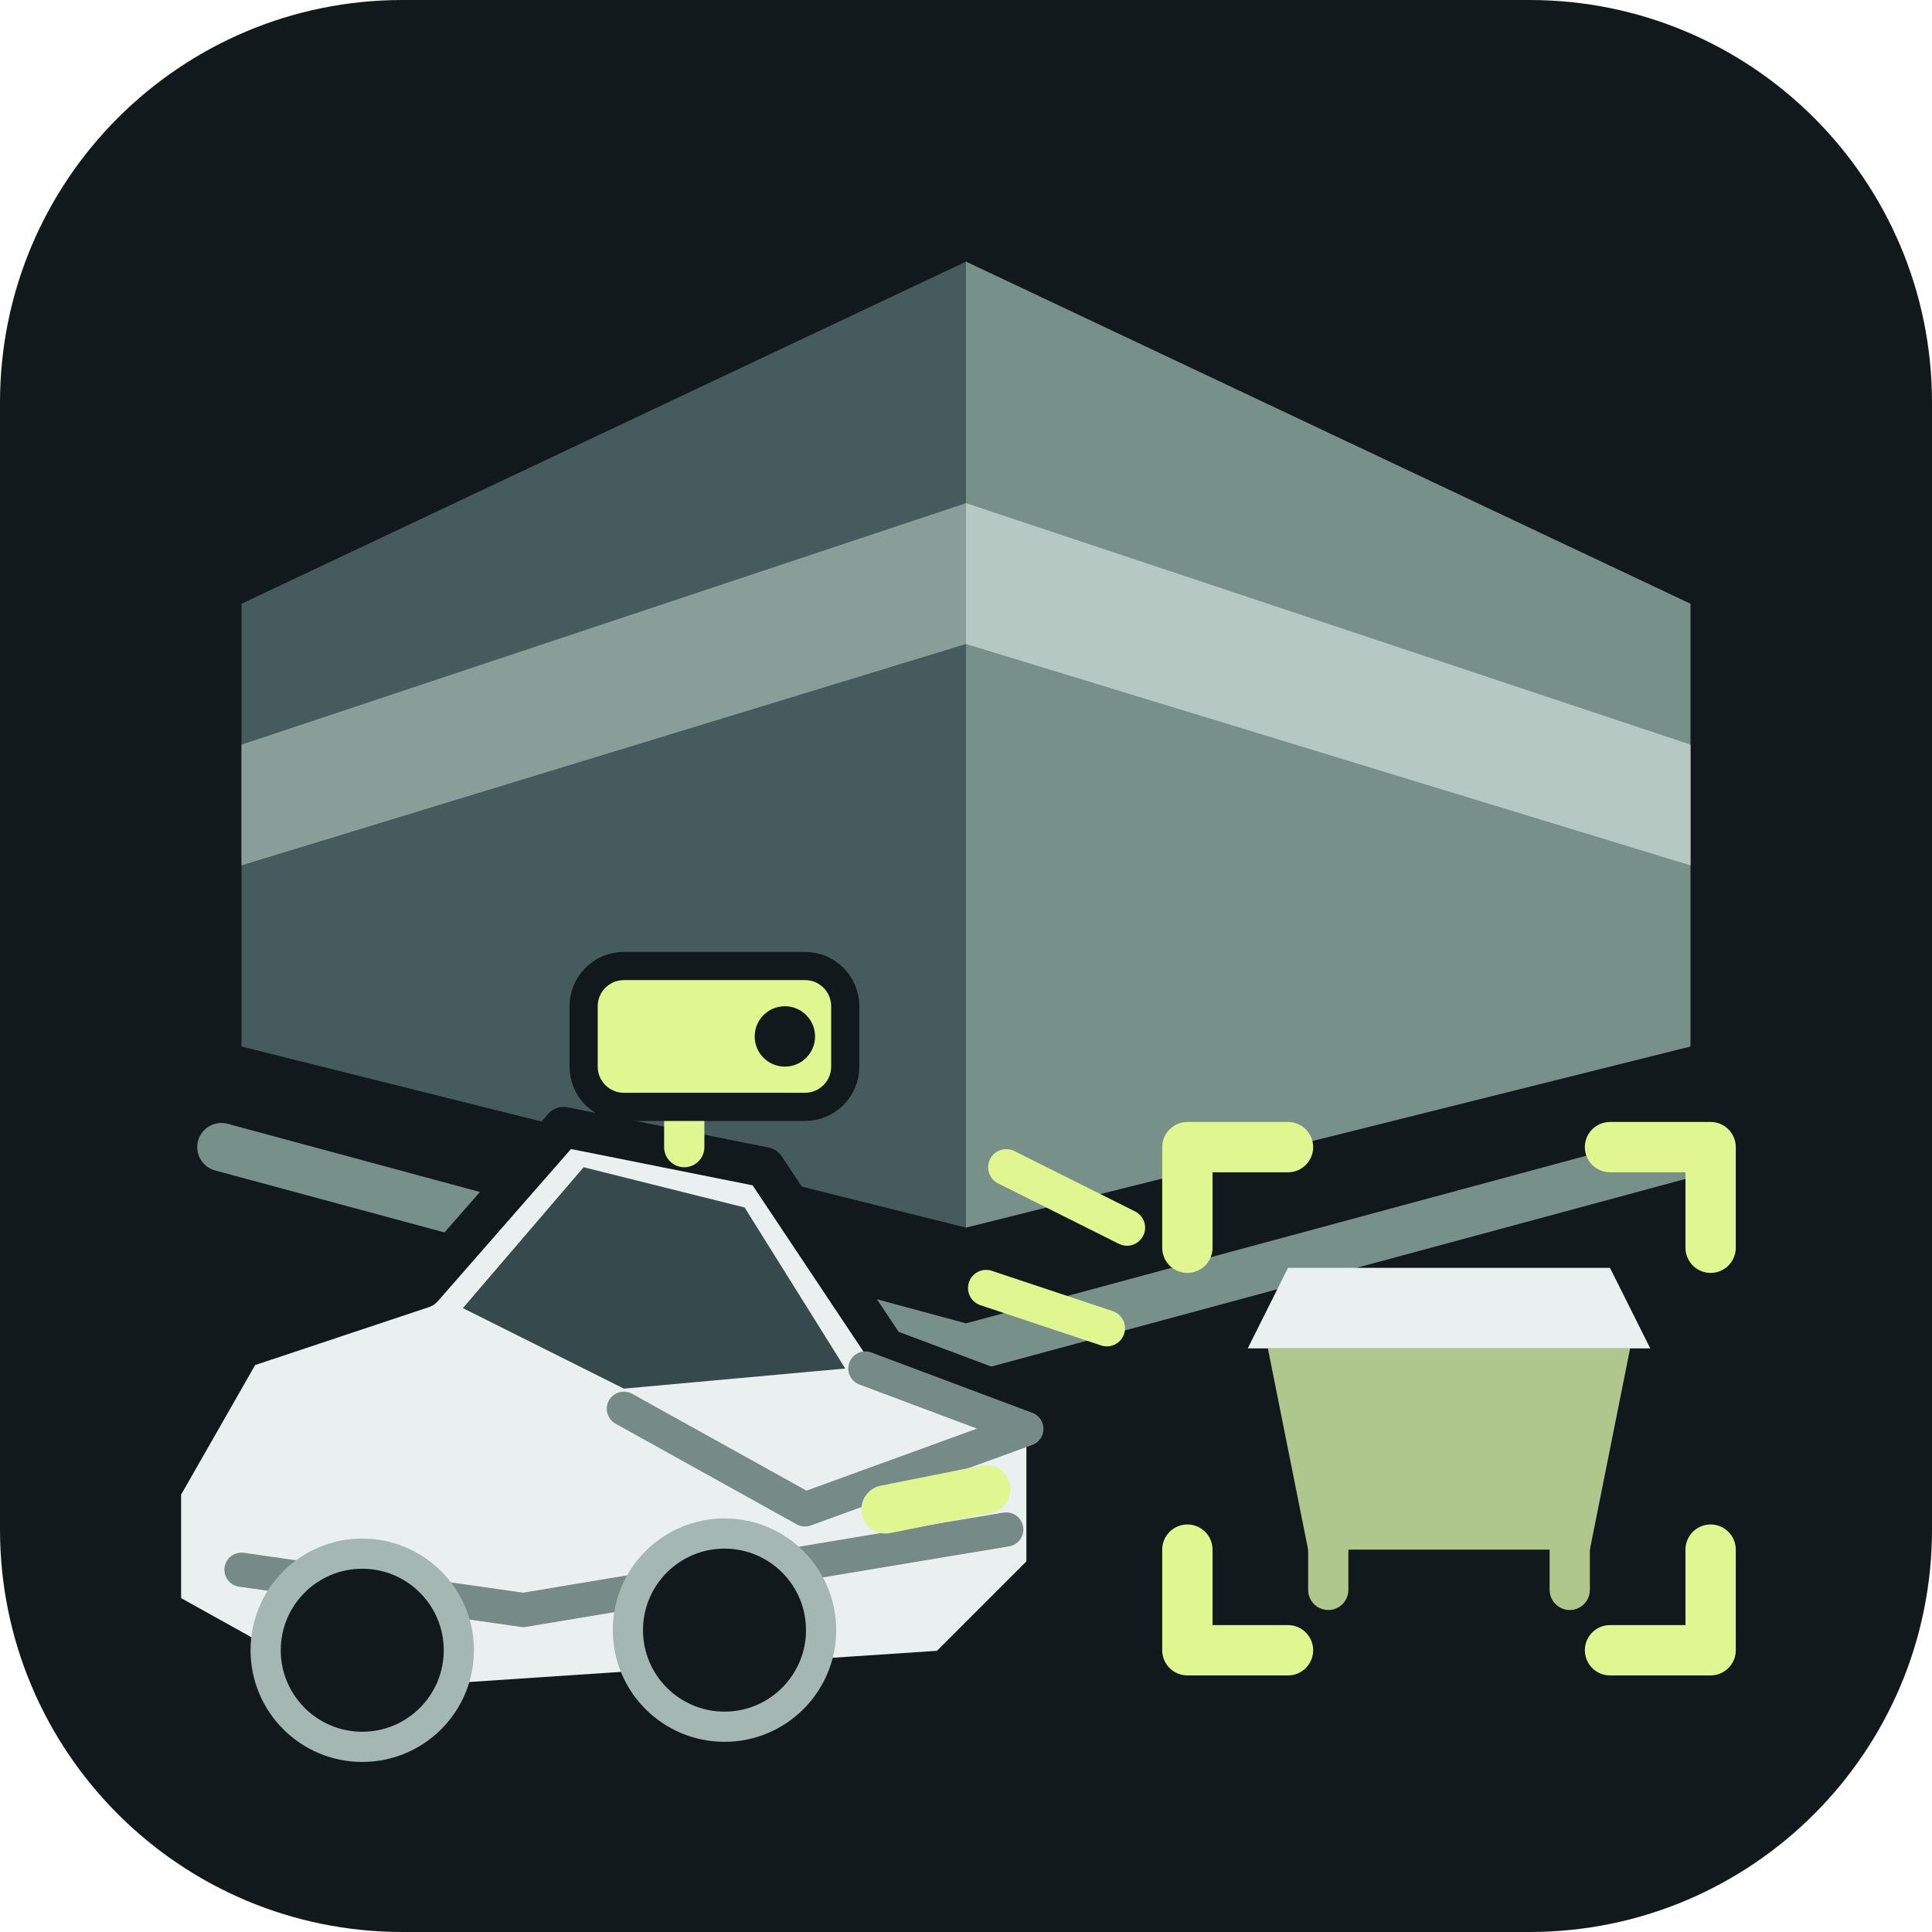
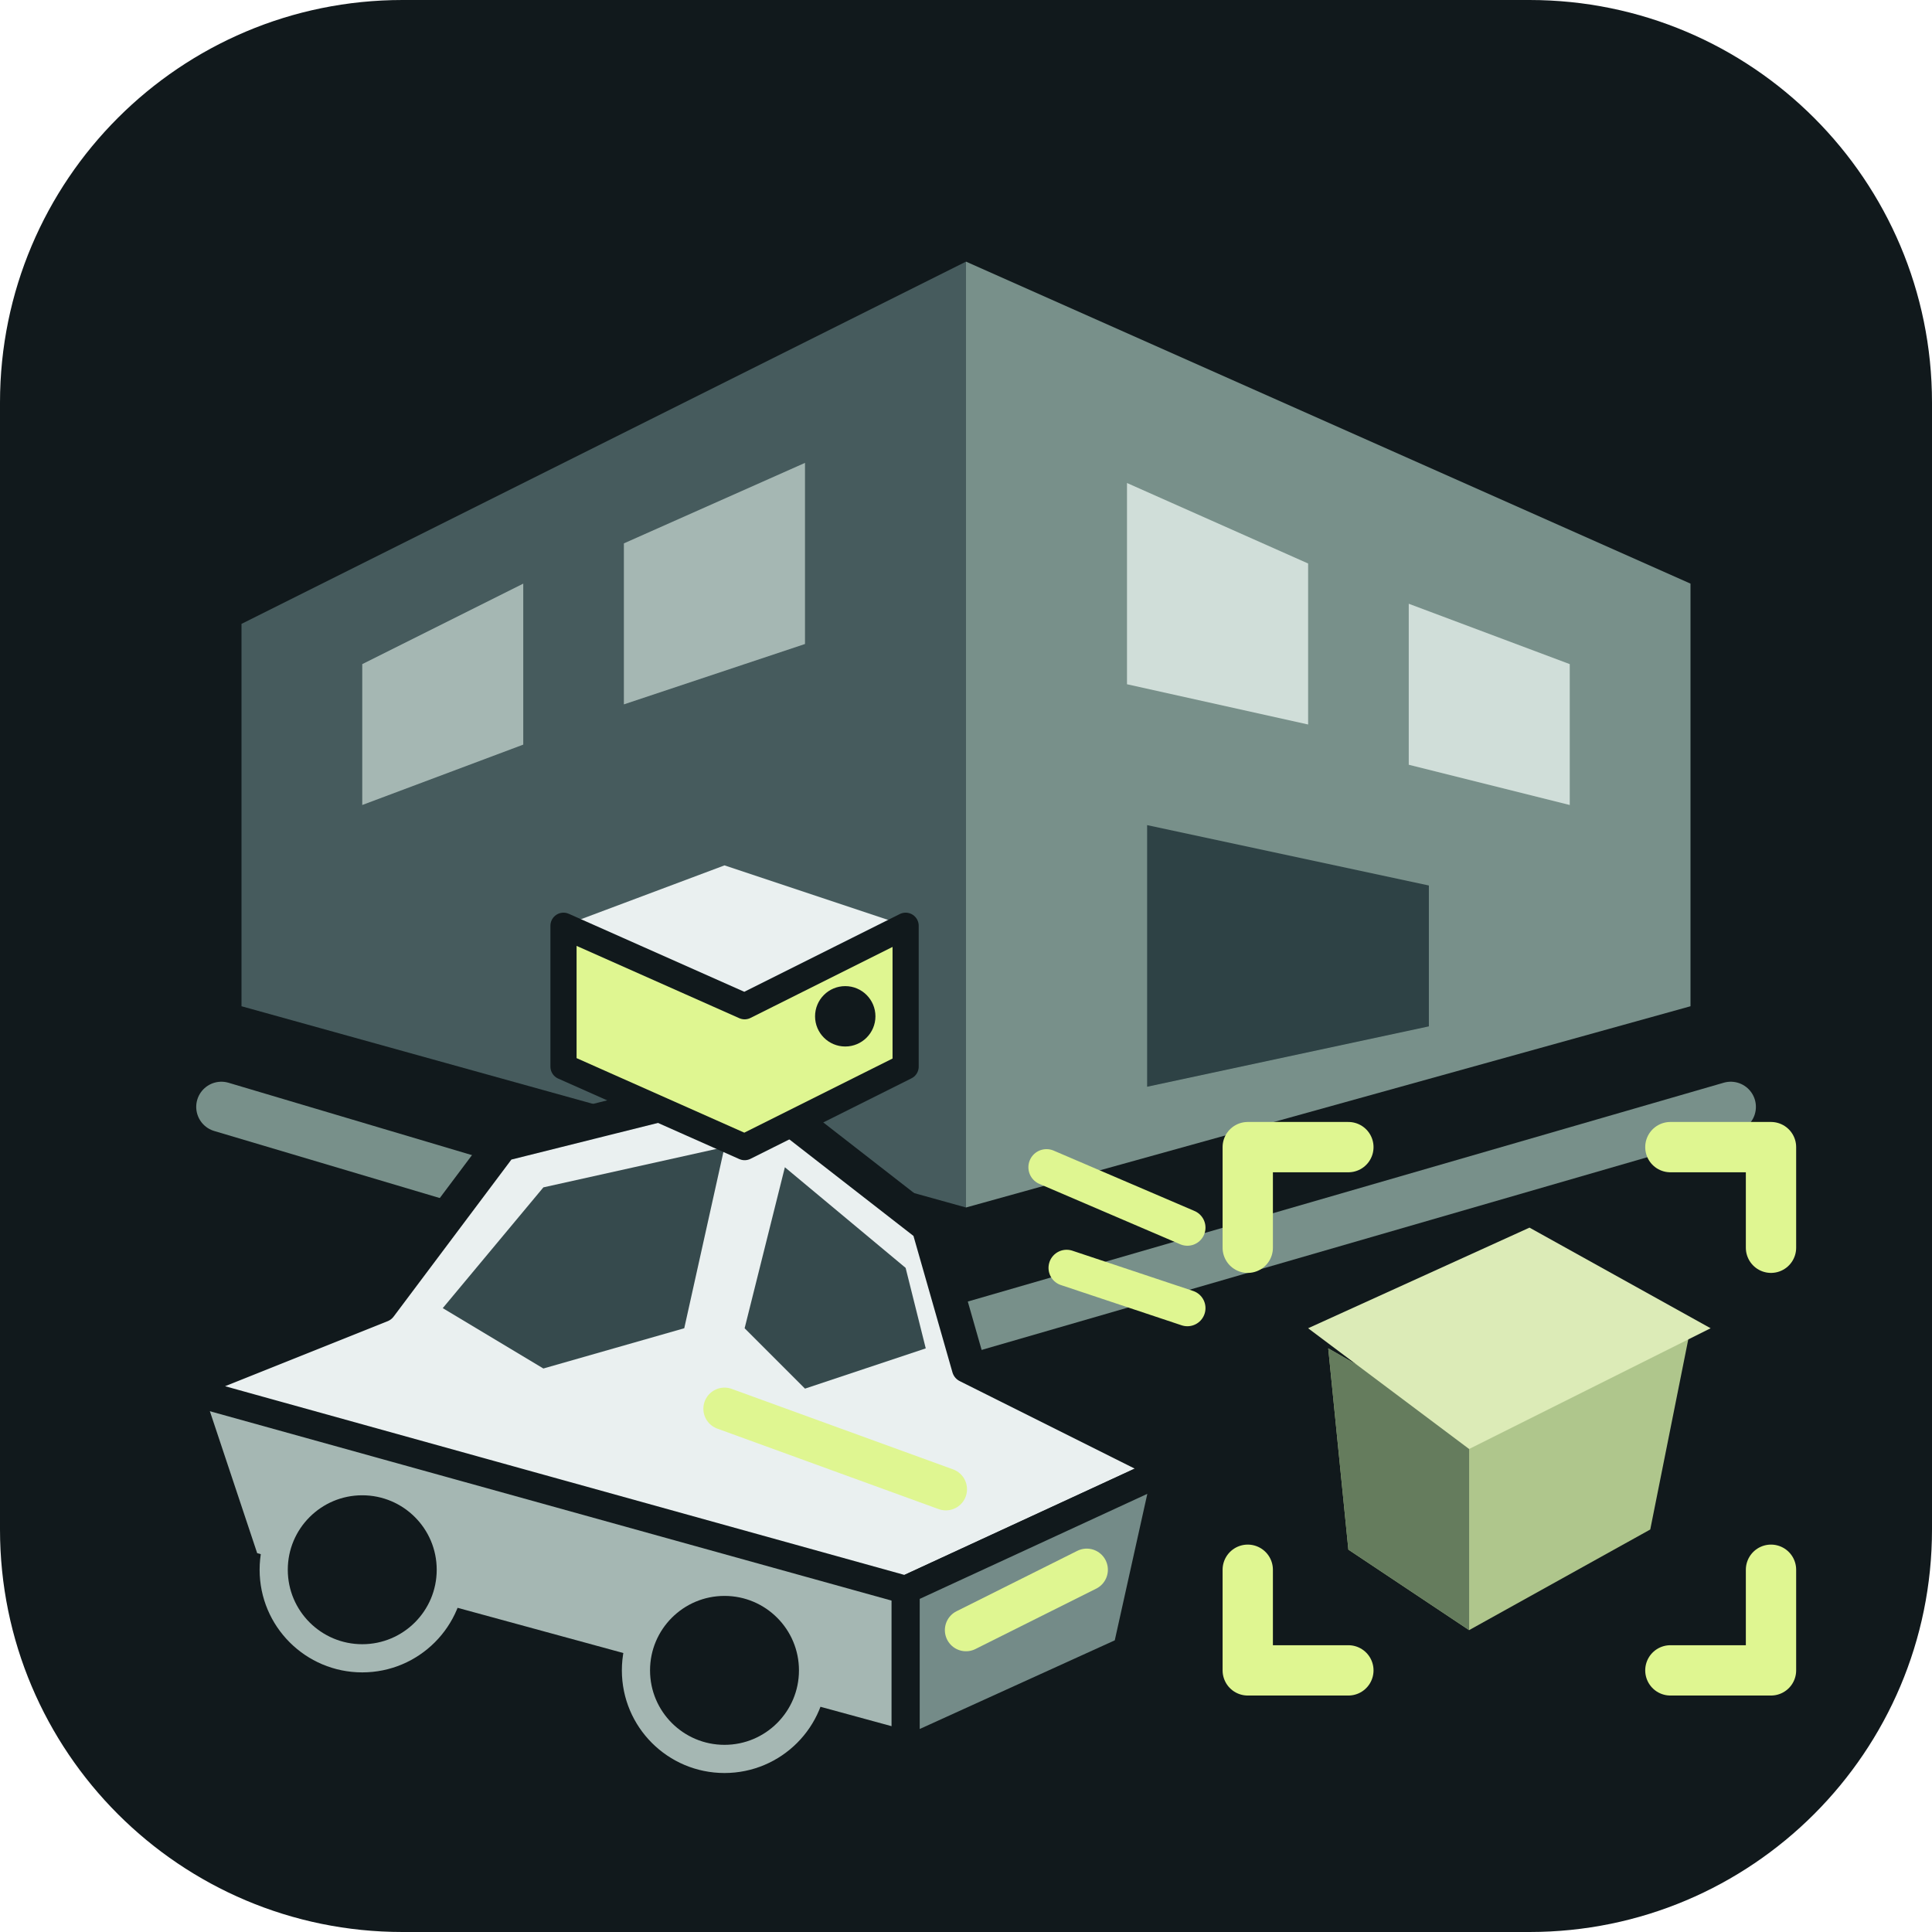
<svg xmlns="http://www.w3.org/2000/svg" viewBox="0 0 96 96" role="img" aria-labelledby="title">
  <rect width="96" height="96" rx="20" fill="#11191C" />
  <g stroke-linejoin="round" stroke-linecap="round">
-     <path d="M12 30 48 13v48l-36-9Z" fill="#465B5D" />
-     <path d="M48 13 84 30v22l-36 9Z" fill="#78908A" />
-     <path d="m12 37 36-12v7L12 43Z" fill="#899E99" />
-     <path d="m48 25 36 12v6L48 32Z" fill="#B6C8C2" />
-     <path d="m11 57 37 10 37-10" fill="none" stroke="#78908A" stroke-width="2.4" />
-     <path d="M59 62v-5h5m16 0h5v5m0 15v5h-5m-16 0h-5v-5" fill="none" stroke="#DFF691" stroke-width="2.5" />
-     <path d="M63 67h18l-2 10H65Z" fill="#AFC68C" />
-     <path d="M62 67l2-4h16l2 4Z" fill="#EAF0F0" />
-     <path d="M66 77v2m12-2v2" stroke="#AFC68C" stroke-width="2" />
-     <path d="m50 58 6 3m-7 3 6 2" stroke="#DFF691" stroke-width="1.8" />
-     <path d="m8 74 4-7 9-3 7-8 10 2 6 9 8 3v8l-5 5-30 2-9-5Z" fill="#EAF0F0" stroke="#11191C" stroke-width="2" />
-     <path d="m23 65 6-7 8 2 5 8-11 1Z" fill="#364A4D" />
-     <path d="m43 68 8 3-11 4-9-5m-19 8 14 2 24-4" fill="none" stroke="#768A88" stroke-width="1.7" />
-     <path d="m44 75 5-1" stroke="#DFF691" stroke-width="2.4" />
-     <circle cx="18" cy="82" r="4.8" fill="#11191C" stroke="#A5B7B3" stroke-width="1.5" />
-     <circle cx="36" cy="81" r="4.8" fill="#11191C" stroke="#A5B7B3" stroke-width="1.5" />
-     <path d="M34 57v-4" stroke="#DFF691" stroke-width="2" />
-     <rect x="29" y="48" width="13" height="7" rx="2" fill="#DFF691" stroke="#11191C" stroke-width="1.4" />
-     <circle cx="39" cy="51.5" r="1.5" fill="#11191C" />
+     <path d="M12 31 48 13v47L12 50Z" fill="#465B5D" />
+     <path d="M48 13 84 29v21L48 60Z" fill="#78908A" />
+     <path d="m18 33 8-4v8l-8 3Zm13-6 9-4v9l-9 3Z" fill="#A5B7B3" />
+     <path d="m56 24 9 4v8l-9-2Zm14 6 8 3v7l-8-2Z" fill="#D0DED9" />
+     <path d="m57 54 0-13 14 3v7Z" fill="#2E4245" />
+     <path d="m11 55 37 11 38-11" fill="none" stroke="#78908A" stroke-width="2.5" />
+     <path d="M62 62v-5h5m16 0h5v5m0 16v5h-5m-16 0h-5v-5" fill="none" stroke="#DFF691" stroke-width="2.5" />
+     <path d="m66 67 7 4 11-5-2 10-9 5-6-4Z" fill="#AFC68C" />
+     <path d="m66 67 7 4v10l-6-4Z" fill="#657C5D" />
+     <path d="m65 66 11-5 9 5-12 6Z" fill="#DCEBB7" />
+     <path d="m52 58 7 3m-6 2 6 2" stroke="#DFF691" stroke-width="1.8" />
+     <path d="m9 69 10-4 6-8 12-3 9 7 2 7 10 5-2 9-11 5-33-9Z" fill="#A5B7B3" stroke="#11191C" stroke-width="2" />
+     <path d="m9 69 10-4 6-8 12-3 9 7 2 7 10 5-13 6Z" fill="#EAF0F0" stroke="#11191C" stroke-width="1.4" />
+     <path d="m22 65 5-6 9-2-2 9-7 2Zm15 1 2-8 6 5 1 4-6 2Z" fill="#364A4D" />
+     <path d="m45 79 13-6-2 9-11 5Z" fill="#748B88" stroke="#11191C" stroke-width="1.4" />
+     <path d="m36 70 11 4m1 7 6-3" stroke="#DFF691" stroke-width="2.1" />
+     <circle cx="18" cy="78" r="4.4" fill="#11191C" stroke="#A5B7B3" stroke-width="1.4" />
+     <circle cx="36" cy="83" r="4.4" fill="#11191C" stroke="#A5B7B3" stroke-width="1.4" />
+     <path d="M34 55v-4" stroke="#DFF691" stroke-width="2" />
+     <path d="m28 46 8-3 9 3-8 4Z" fill="#EAF0F0" />
+     <path d="m28 46 9 4 8-4v7l-8 4-9-4Z" fill="#DFF691" stroke="#11191C" stroke-width="1.3" />
+     <circle cx="42" cy="50.5" r="1.5" fill="#11191C" />
  </g>
</svg>
